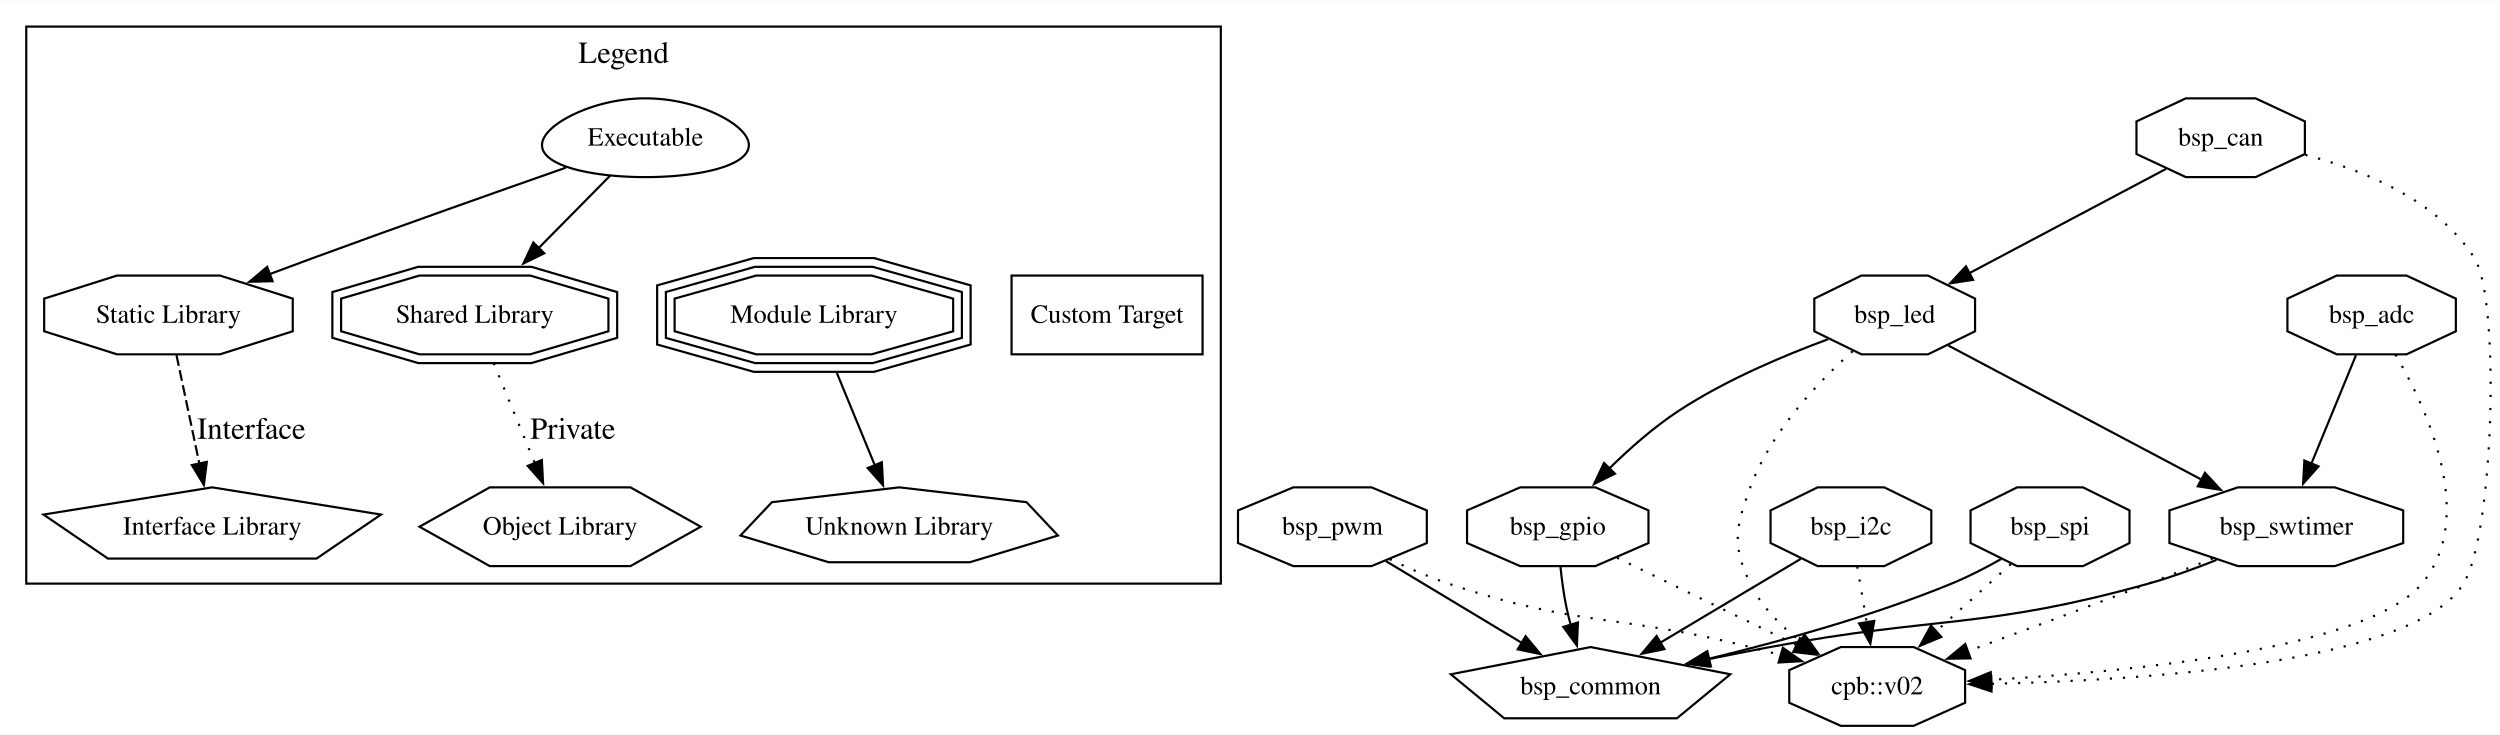
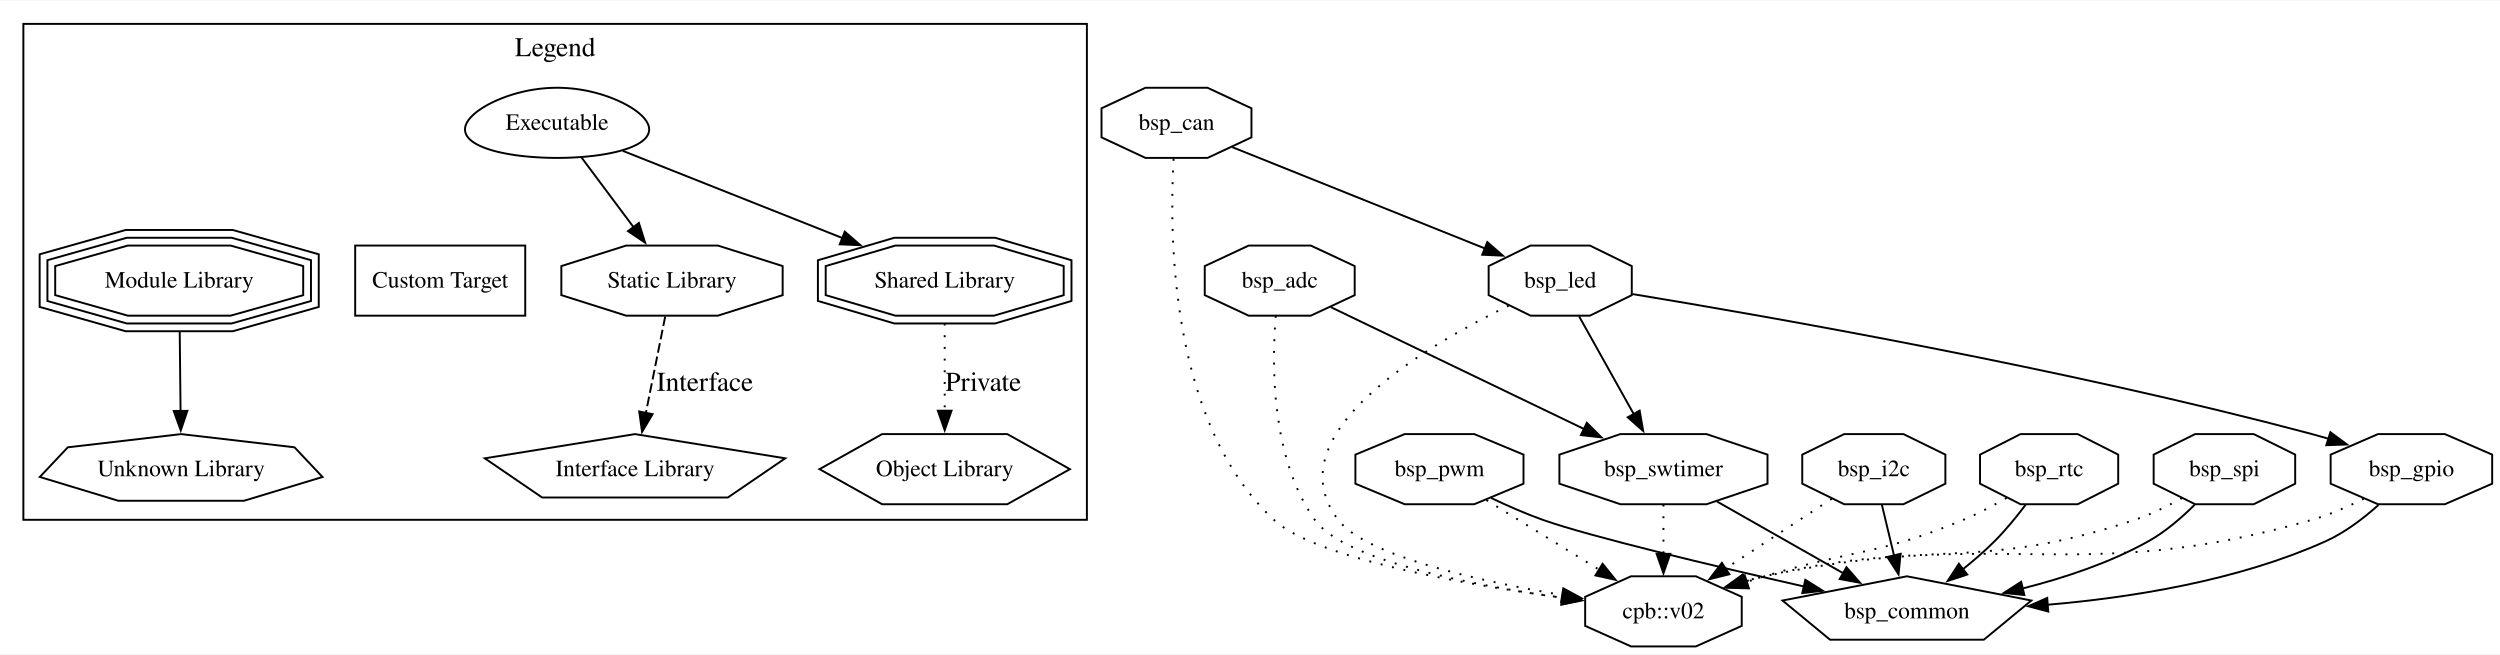
- <svg xmlns="http://www.w3.org/2000/svg" width="1143pt" height="336pt" viewBox="0.00 0.00 1142.67 335.60">
+ <svg xmlns="http://www.w3.org/2000/svg" width="1283pt" height="336pt" viewBox="0.00 0.00 1283.48 335.60">
  <g id="graph0" class="graph" transform="translate(4,331.6) scale(1)" data-name="bsp_lib">
-     <polygon fill="white" stroke="none" points="-4,4 -4,-331.6 1138.67,-331.6 1138.67,4 -4,4" style="" />
+     <polygon fill="white" stroke="none" points="-4,4 -4,-331.6 1279.48,-331.6 1279.48,4 -4,4" style="" />
    <g id="clust1" class="cluster" data-name="clusterLegend">
      <polygon fill="none" stroke="black" points="8,-65 8,-319.6 554,-319.6 554,-65 8,-65" style="" />
      <text text-anchor="middle" x="281" y="-303" font-family="Times,serif" font-size="14.00" style="">Legend</text>
    </g>
    <g id="node1" class="node" pointer-events="visible" data-name="legendNode0">
-       <polygon fill="none" stroke="black" points="295.37,-250.85 298.27,-250.95 301.14,-251.1 303.96,-251.29 306.73,-251.54 309.44,-251.83 312.07,-252.16 314.62,-252.55 317.07,-252.98 319.42,-253.45 321.66,-253.96 323.78,-254.51 325.76,-255.11 327.62,-255.74 329.34,-256.41 330.91,-257.11 332.33,-257.84 333.61,-258.6 334.73,-259.39 335.7,-260.21 336.51,-261.05 337.17,-261.91 337.67,-262.79 338.02,-263.69 338.22,-264.6 338.28,-265.52 338.19,-266.45 337.96,-267.39 337.59,-268.33 337.1,-269.27 336.48,-270.21 335.75,-271.15 334.9,-272.08 333.94,-273 332.89,-273.91 331.74,-274.81 330.5,-275.69 329.19,-276.55 327.79,-277.39 326.33,-278.21 324.81,-279 323.23,-279.76 321.6,-280.49 319.93,-281.19 318.21,-281.86 316.46,-282.49 314.67,-283.09 312.86,-283.64 311.03,-284.15 309.17,-284.62 307.3,-285.05 305.41,-285.44 303.51,-285.77 301.6,-286.06 299.68,-286.31 297.76,-286.5 295.83,-286.65 293.9,-286.75 291.97,-286.8 290.03,-286.8 288.1,-286.75 286.17,-286.65 284.24,-286.5 282.32,-286.31 280.4,-286.06 278.49,-285.77 276.59,-285.44 274.7,-285.05 272.83,-284.62 270.97,-284.15 269.14,-283.64 267.33,-283.09 265.54,-282.49 263.79,-281.86 262.07,-281.19 260.4,-280.49 258.77,-279.76 257.19,-279 255.67,-278.21 254.21,-277.39 252.81,-276.55 251.5,-275.69 250.26,-274.81 249.11,-273.91 248.06,-273 247.1,-272.08 246.25,-271.15 245.52,-270.21 244.9,-269.27 244.41,-268.33 244.04,-267.39 243.81,-266.45 243.72,-265.52 243.78,-264.6 243.98,-263.69 244.33,-262.79 244.83,-261.91 245.49,-261.05 246.3,-260.21 247.27,-259.39 248.39,-258.6 249.67,-257.84 251.09,-257.11 252.66,-256.41 254.38,-255.74 256.24,-255.11 258.22,-254.51 260.34,-253.96 262.58,-253.45 264.93,-252.98 267.38,-252.55 269.93,-252.16 272.56,-251.83 275.27,-251.54 278.04,-251.29 280.86,-251.1 283.73,-250.95 286.63,-250.85 289.54,-250.8 292.46,-250.8 295.37,-250.85" style="" />
-       <text text-anchor="middle" x="291" y="-265.2" font-family="Times,serif" font-size="12.00" style="">Executable</text>
+       <polygon fill="none" stroke="black" points="286.37,-250.85 289.27,-250.95 292.14,-251.1 294.96,-251.29 297.73,-251.54 300.44,-251.83 303.07,-252.16 305.62,-252.55 308.07,-252.98 310.42,-253.45 312.66,-253.96 314.78,-254.51 316.76,-255.11 318.62,-255.74 320.34,-256.41 321.91,-257.11 323.33,-257.84 324.61,-258.6 325.73,-259.39 326.7,-260.21 327.51,-261.05 328.17,-261.91 328.67,-262.79 329.02,-263.69 329.22,-264.6 329.28,-265.52 329.19,-266.45 328.96,-267.39 328.59,-268.33 328.1,-269.27 327.48,-270.21 326.75,-271.15 325.9,-272.08 324.94,-273 323.89,-273.91 322.74,-274.81 321.5,-275.69 320.19,-276.55 318.79,-277.39 317.33,-278.21 315.81,-279 314.23,-279.76 312.6,-280.49 310.93,-281.19 309.21,-281.86 307.46,-282.49 305.67,-283.09 303.86,-283.64 302.03,-284.15 300.17,-284.62 298.3,-285.05 296.41,-285.44 294.51,-285.77 292.6,-286.06 290.68,-286.31 288.76,-286.5 286.83,-286.65 284.9,-286.75 282.97,-286.8 281.03,-286.8 279.1,-286.75 277.17,-286.65 275.24,-286.5 273.32,-286.31 271.4,-286.06 269.49,-285.77 267.59,-285.44 265.7,-285.05 263.83,-284.62 261.97,-284.15 260.14,-283.64 258.33,-283.09 256.54,-282.49 254.79,-281.86 253.07,-281.19 251.4,-280.49 249.77,-279.76 248.19,-279 246.67,-278.21 245.21,-277.39 243.81,-276.55 242.5,-275.69 241.26,-274.81 240.11,-273.91 239.06,-273 238.1,-272.08 237.25,-271.15 236.52,-270.21 235.9,-269.27 235.41,-268.33 235.04,-267.39 234.81,-266.45 234.72,-265.52 234.78,-264.6 234.98,-263.69 235.33,-262.79 235.83,-261.91 236.49,-261.05 237.3,-260.21 238.27,-259.39 239.39,-258.6 240.67,-257.84 242.09,-257.11 243.66,-256.41 245.38,-255.74 247.24,-255.11 249.22,-254.51 251.34,-253.96 253.58,-253.45 255.93,-252.98 258.38,-252.55 260.93,-252.16 263.56,-251.83 266.27,-251.54 269.04,-251.29 271.86,-251.1 274.73,-250.95 277.63,-250.85 280.54,-250.8 283.46,-250.8 286.37,-250.85" style="" />
+       <text text-anchor="middle" x="282" y="-265.2" font-family="Times,serif" font-size="12.00" style="">Executable</text>
    </g>
    <g id="node2" class="node" pointer-events="visible" data-name="legendNode1">
-       <polygon fill="none" stroke="black" points="129.81,-180.34 129.81,-195.26 96.53,-205.8 49.47,-205.8 16.19,-195.26 16.19,-180.34 49.47,-169.8 96.53,-169.8 129.81,-180.34" style="" />
-       <text text-anchor="middle" x="73" y="-184.2" font-family="Times,serif" font-size="12.00" style="">Static Library</text>
+       <polygon fill="none" stroke="black" points="397.81,-180.34 397.81,-195.26 364.53,-205.8 317.47,-205.8 284.19,-195.26 284.19,-180.34 317.47,-169.8 364.53,-169.8 397.81,-180.34" style="" />
+       <text text-anchor="middle" x="341" y="-184.2" font-family="Times,serif" font-size="12.00" style="">Static Library</text>
    </g>
    <g id="edge1" class="edge" data-name="legendNode0-&gt;legendNode1">
-       <path fill="none" stroke="black" d="M254.68,-255.14C223.84,-244.32 178.44,-228.27 139,-213.8 132.51,-211.42 125.67,-208.87 118.96,-206.35" style="" />
-       <polygon fill="black" stroke="black" points="120.58,-203.22 109.99,-202.96 118.11,-209.77 120.58,-203.22" style="" />
+       <path fill="none" stroke="black" d="M294.51,-251.05C302.31,-240.61 312.5,-226.96 321.35,-215.1" style="" />
+       <polygon fill="black" stroke="black" points="324.01,-217.4 327.19,-207.29 318.4,-213.21 324.01,-217.4" style="" />
    </g>
    <g id="node3" class="node" pointer-events="visible" data-name="legendNode2">
-       <polygon fill="none" stroke="black" points="274.09,-180.34 274.09,-195.26 238.3,-205.8 187.7,-205.8 151.91,-195.26 151.91,-180.34 187.7,-169.8 238.3,-169.8 274.09,-180.34" style="" />
-       <polygon fill="none" stroke="black" points="278.09,-177.35 278.09,-198.25 238.88,-209.8 187.12,-209.8 147.91,-198.25 147.91,-177.35 187.12,-165.8 238.88,-165.8 278.09,-177.35" style="" />
-       <text text-anchor="middle" x="213" y="-184.2" font-family="Times,serif" font-size="12.00" style="">Shared Library</text>
+       <polygon fill="none" stroke="black" points="542.09,-180.34 542.09,-195.26 506.3,-205.8 455.7,-205.8 419.91,-195.26 419.91,-180.34 455.7,-169.8 506.3,-169.8 542.09,-180.34" style="" />
+       <polygon fill="none" stroke="black" points="546.09,-177.35 546.09,-198.25 506.88,-209.8 455.12,-209.8 415.91,-198.25 415.91,-177.35 455.12,-165.8 506.88,-165.8 546.09,-177.35" style="" />
+       <text text-anchor="middle" x="481" y="-184.2" font-family="Times,serif" font-size="12.00" style="">Shared Library</text>
    </g>
    <g id="edge2" class="edge" data-name="legendNode0-&gt;legendNode2">
-       <path fill="none" stroke="black" d="M274.84,-251.43C265.36,-241.83 253.1,-229.41 242,-218.17" style="" />
-       <polygon fill="black" stroke="black" points="244.76,-215.98 235.24,-211.33 239.78,-220.9 244.76,-215.98" style="" />
+       <path fill="none" stroke="black" d="M315.76,-254.4C346.74,-242.1 393.12,-223.69 428.87,-209.5" style="" />
+       <polygon fill="black" stroke="black" points="429.7,-212.93 437.71,-205.99 427.12,-206.42 429.7,-212.93" style="" />
    </g>
    <g id="node4" class="node" pointer-events="visible" data-name="legendNode3">
-       <polygon fill="none" stroke="black" points="431.66,-180.34 431.66,-195.26 394.37,-205.8 341.63,-205.8 304.34,-195.26 304.34,-180.34 341.63,-169.8 394.37,-169.8 431.66,-180.34" style="" />
-       <polygon fill="none" stroke="black" points="435.65,-177.32 435.65,-198.28 394.92,-209.8 341.08,-209.8 300.35,-198.28 300.35,-177.32 341.08,-165.8 394.92,-165.8 435.65,-177.32" style="" />
-       <polygon fill="none" stroke="black" points="439.64,-174.29 439.64,-201.31 395.47,-213.8 340.53,-213.8 296.36,-201.31 296.36,-174.29 340.53,-161.8 395.47,-161.8 439.64,-174.29" style="" />
-       <text text-anchor="middle" x="368" y="-184.2" font-family="Times,serif" font-size="12.00" style="">Module Library</text>
+       <polygon fill="none" stroke="black" points="151.66,-180.34 151.66,-195.26 114.37,-205.8 61.63,-205.8 24.34,-195.26 24.34,-180.34 61.63,-169.8 114.37,-169.8 151.66,-180.34" style="" />
+       <polygon fill="none" stroke="black" points="155.65,-177.32 155.65,-198.28 114.92,-209.8 61.08,-209.8 20.35,-198.28 20.35,-177.32 61.08,-165.8 114.92,-165.8 155.65,-177.32" style="" />
+       <polygon fill="none" stroke="black" points="159.64,-174.29 159.64,-201.31 115.47,-213.8 60.53,-213.8 16.36,-201.31 16.36,-174.29 60.53,-161.8 115.47,-161.8 159.64,-174.29" style="" />
+       <text text-anchor="middle" x="88" y="-184.2" font-family="Times,serif" font-size="12.00" style="">Module Library</text>
    </g>
    <g id="node8" class="node" pointer-events="visible" data-name="legendNode7">
-       <polygon fill="none" stroke="black" points="545.65,-205.8 458.35,-205.8 458.35,-169.8 545.65,-169.8 545.65,-205.8" style="" />
-       <text text-anchor="middle" x="502" y="-184.2" font-family="Times,serif" font-size="12.00" style="">Custom Target</text>
+       <polygon fill="none" stroke="black" points="265.65,-205.8 178.35,-205.8 178.35,-169.8 265.65,-169.8 265.65,-205.8" style="" />
+       <text text-anchor="middle" x="222" y="-184.2" font-family="Times,serif" font-size="12.00" style="">Custom Target</text>
    </g>
    <g id="node5" class="node" pointer-events="visible" data-name="legendNode4">
-       <polygon fill="none" stroke="black" points="170.12,-96.56 93,-109 15.88,-96.56 45.34,-76.44 140.66,-76.44 170.12,-96.56" style="" />
-       <text text-anchor="middle" x="93" y="-87.4" font-family="Times,serif" font-size="12.00" style="">Interface Library</text>
+       <polygon fill="none" stroke="black" points="399.12,-96.56 322,-109 244.88,-96.56 274.34,-76.44 369.66,-76.44 399.12,-96.56" style="" />
+       <text text-anchor="middle" x="322" y="-87.4" font-family="Times,serif" font-size="12.00" style="">Interface Library</text>
    </g>
    <g id="edge4" class="edge" data-name="legendNode1-&gt;legendNode4">
-       <path fill="none" stroke="black" stroke-dasharray="5,2" d="M76.67,-169.41C79.61,-155.48 83.79,-135.66 87.18,-119.57" style="" />
-       <polygon fill="black" stroke="black" points="90.54,-120.63 89.18,-110.12 83.69,-119.18 90.54,-120.63" style="" />
-       <text text-anchor="middle" x="110.87" y="-131.2" font-family="Times,serif" font-size="14.00" style="">Interface</text>
+       <path fill="none" stroke="black" stroke-dasharray="5,2" d="M337.52,-169.41C334.72,-155.48 330.75,-135.66 327.52,-119.57" style="" />
+       <polygon fill="black" stroke="black" points="331.03,-119.24 325.63,-110.13 324.17,-120.62 331.03,-119.24" style="" />
+       <text text-anchor="middle" x="357.87" y="-131.2" font-family="Times,serif" font-size="14.00" style="">Interface</text>
    </g>
    <g id="node6" class="node" pointer-events="visible" data-name="legendNode5">
-       <polygon fill="none" stroke="black" points="316.28,-91 284.14,-109 219.86,-109 187.72,-91 219.86,-73 284.14,-73 316.28,-91" style="" />
-       <text text-anchor="middle" x="252" y="-87.4" font-family="Times,serif" font-size="12.00" style="">Object Library</text>
+       <polygon fill="none" stroke="black" points="545.28,-91 513.14,-109 448.86,-109 416.72,-91 448.86,-73 513.14,-73 545.28,-91" style="" />
+       <text text-anchor="middle" x="481" y="-87.4" font-family="Times,serif" font-size="12.00" style="">Object Library</text>
    </g>
    <g id="edge5" class="edge" data-name="legendNode2-&gt;legendNode5">
-       <path fill="none" stroke="black" stroke-dasharray="1,5" d="M221.66,-165.76C227.2,-152.29 234.46,-134.64 240.48,-119.99" style="" />
-       <polygon fill="black" stroke="black" points="243.66,-121.47 244.23,-110.89 237.19,-118.8 243.66,-121.47" style="" />
-       <text text-anchor="middle" x="257.83" y="-131.2" font-family="Times,serif" font-size="14.00" style="">Private</text>
+       <path fill="none" stroke="black" stroke-dasharray="1,5" d="M481,-165.76C481,-152.55 481,-135.33 481,-120.86" style="" />
+       <polygon fill="black" stroke="black" points="484.5,-121 481,-111 477.5,-121 484.5,-121" style="" />
+       <text text-anchor="middle" x="500.83" y="-131.2" font-family="Times,serif" font-size="14.00" style="">Private</text>
    </g>
    <g id="node7" class="node" pointer-events="visible" data-name="legendNode6">
-       <polygon fill="none" stroke="black" points="479.56,-86.99 465.19,-102.22 407,-109 348.81,-102.22 334.44,-86.99 374.71,-74.78 439.29,-74.78 479.56,-86.99" style="" />
-       <text text-anchor="middle" x="407" y="-87.4" font-family="Times,serif" font-size="12.00" style="">Unknown Library</text>
+       <polygon fill="none" stroke="black" points="161.56,-86.99 147.19,-102.22 89,-109 30.81,-102.22 16.44,-86.99 56.71,-74.78 121.29,-74.78 161.56,-86.99" style="" />
+       <text text-anchor="middle" x="89" y="-87.4" font-family="Times,serif" font-size="12.00" style="">Unknown Library</text>
    </g>
    <g id="edge6" class="edge" data-name="legendNode3-&gt;legendNode6">
-       <path fill="none" stroke="black" d="M378.45,-161.4C383.85,-148.28 390.43,-132.29 395.91,-118.96" style="" />
-       <polygon fill="black" stroke="black" points="399.06,-120.49 399.63,-109.91 392.59,-117.83 399.06,-120.49" style="" />
+       <path fill="none" stroke="black" d="M88.27,-161.4C88.4,-148.8 88.56,-133.54 88.7,-120.54" style="" />
+       <polygon fill="black" stroke="black" points="92.19,-120.93 88.8,-110.89 85.2,-120.85 92.19,-120.93" style="" />
    </g>
    <g id="node9" class="node" pointer-events="visible" data-name="node0">
-       <polygon fill="none" stroke="black" points="1118.49,-180.34 1118.49,-195.26 1095.94,-205.8 1064.06,-205.8 1041.51,-195.26 1041.51,-180.34 1064.06,-169.8 1095.94,-169.8 1118.49,-180.34" style="" />
-       <text text-anchor="middle" x="1080" y="-184.2" font-family="Times,serif" font-size="12.00" style="">bsp_adc</text>
+       <polygon fill="none" stroke="black" points="691.49,-180.34 691.49,-195.26 668.94,-205.8 637.06,-205.8 614.51,-195.26 614.51,-180.34 637.06,-169.8 668.94,-169.8 691.49,-180.34" style="" />
+       <text text-anchor="middle" x="653" y="-184.2" font-family="Times,serif" font-size="12.00" style="">bsp_adc</text>
    </g>
    <g id="node10" class="node" pointer-events="visible" data-name="node1">
-       <polygon fill="none" stroke="black" points="1094.42,-83.54 1094.42,-98.46 1063.13,-109 1018.87,-109 987.58,-98.46 987.58,-83.54 1018.87,-73 1063.13,-73 1094.42,-83.54" style="" />
-       <text text-anchor="middle" x="1041" y="-87.4" font-family="Times,serif" font-size="12.00" style="">bsp_swtimer</text>
+       <polygon fill="none" stroke="black" points="903.42,-83.54 903.42,-98.46 872.13,-109 827.87,-109 796.58,-98.46 796.58,-83.54 827.87,-73 872.13,-73 903.42,-83.54" style="" />
+       <text text-anchor="middle" x="850" y="-87.4" font-family="Times,serif" font-size="12.00" style="">bsp_swtimer</text>
    </g>
    <g id="edge10" class="edge" data-name="node0-&gt;node1">
-       <path fill="none" stroke="black" d="M1072.85,-169.41C1067.13,-155.51 1059.01,-135.77 1052.4,-119.7" style="" />
-       <polygon fill="black" stroke="black" points="1055.73,-118.59 1048.68,-110.68 1049.25,-121.26 1055.73,-118.59" style="" />
+       <path fill="none" stroke="black" d="M679.16,-174.21C712.5,-158.17 770.48,-130.27 809.54,-111.47" style="" />
+       <polygon fill="black" stroke="black" points="810.67,-114.81 818.16,-107.32 807.63,-108.5 810.67,-114.81" style="" />
    </g>
    <g id="node12" class="node" pointer-events="visible" data-name="node3">
-       <polygon fill="none" stroke="black" points="894.19,-10.54 894.19,-25.46 870.65,-36 837.35,-36 813.81,-25.46 813.81,-10.54 837.35,0 870.65,0 894.19,-10.54" style="" />
-       <text text-anchor="middle" x="854" y="-14.4" font-family="Times,serif" font-size="12.00" style="">cpb::v02</text>
+       <polygon fill="none" stroke="black" points="890.19,-10.54 890.19,-25.46 866.65,-36 833.35,-36 809.81,-25.46 809.81,-10.54 833.35,0 866.65,0 890.19,-10.54" style="" />
+       <text text-anchor="middle" x="850" y="-14.4" font-family="Times,serif" font-size="12.00" style="">cpb::v02</text>
    </g>
    <g id="edge11" class="edge" data-name="node0-&gt;node3">
-       <path fill="none" stroke="black" stroke-dasharray="1,5" d="M1090.93,-169.7C1105.86,-143.97 1128.05,-95.1 1103,-65 1078.43,-35.47 971.37,-24.82 905.89,-21.04" style="" />
-       <polygon fill="black" stroke="black" points="906.26,-17.55 896.09,-20.51 905.88,-24.54 906.26,-17.55" style="" />
+       <path fill="none" stroke="black" stroke-dasharray="1,5" d="M650.96,-169.69C648.88,-144.37 648.6,-96.54 671,-65 685.72,-44.28 750.78,-31.58 798.23,-24.92" style="" />
+       <polygon fill="black" stroke="black" points="798.63,-28.4 808.07,-23.6 797.7,-21.46 798.63,-28.4" style="" />
    </g>
    <g id="node11" class="node" pointer-events="visible" data-name="node2">
-       <polygon fill="none" stroke="black" points="786.87,-23.56 723,-36 659.13,-23.56 683.53,-3.44 762.47,-3.44 786.87,-23.56" style="" />
-       <text text-anchor="middle" x="723" y="-14.4" font-family="Times,serif" font-size="12.00" style="">bsp_common</text>
+       <polygon fill="none" stroke="black" points="1038.87,-23.56 975,-36 911.13,-23.56 935.53,-3.44 1014.47,-3.44 1038.87,-23.56" style="" />
+       <text text-anchor="middle" x="975" y="-14.4" font-family="Times,serif" font-size="12.00" style="">bsp_common</text>
    </g>
    <g id="edge8" class="edge" data-name="node1-&gt;node2">
-       <path fill="none" stroke="black" d="M1009.08,-75.82C999.26,-71.87 988.31,-67.88 978,-65 902.9,-44.06 881.63,-50.36 805,-36 795.86,-34.29 786.16,-32.37 776.76,-30.45" style="" />
-       <polygon fill="black" stroke="black" points="777.48,-27.03 766.98,-28.44 776.07,-33.88 777.48,-27.03" style="" />
+       <path fill="none" stroke="black" d="M877.43,-74.42C896.53,-63.57 922.08,-49.06 942.24,-37.61" style="" />
+       <polygon fill="black" stroke="black" points="943.95,-40.66 950.92,-32.68 940.49,-34.58 943.95,-40.66" style="" />
    </g>
    <g id="edge9" class="edge" data-name="node1-&gt;node3">
-       <path fill="none" stroke="black" stroke-dasharray="1,5" d="M1007.38,-76.5C997.9,-72.73 987.56,-68.67 978,-65 950.49,-54.44 919.39,-42.91 895.23,-34.03" style="" />
-       <polygon fill="black" stroke="black" points="896.66,-30.83 886.07,-30.67 894.25,-37.4 896.66,-30.83" style="" />
+       <path fill="none" stroke="black" stroke-dasharray="1,5" d="M850,-72.81C850,-65.23 850,-56.1 850,-47.54" style="" />
+       <polygon fill="black" stroke="black" points="853.5,-47.54 850,-37.54 846.5,-47.54 853.5,-47.54" style="" />
    </g>
    <g id="node13" class="node" pointer-events="visible" data-name="node4">
-       <polygon fill="none" stroke="black" points="1049.49,-261.34 1049.49,-276.26 1026.94,-286.8 995.06,-286.8 972.51,-276.26 972.51,-261.34 995.06,-250.8 1026.94,-250.8 1049.49,-261.34" style="" />
-       <text text-anchor="middle" x="1011" y="-265.2" font-family="Times,serif" font-size="12.00" style="">bsp_can</text>
+       <polygon fill="none" stroke="black" points="638.49,-261.34 638.49,-276.26 615.94,-286.8 584.06,-286.8 561.51,-276.26 561.51,-261.34 584.06,-250.8 615.94,-250.8 638.49,-261.34" style="" />
+       <text text-anchor="middle" x="600" y="-265.2" font-family="Times,serif" font-size="12.00" style="">bsp_can</text>
    </g>
    <g id="edge18" class="edge" data-name="node4-&gt;node3">
-       <path fill="none" stroke="black" stroke-dasharray="1,5" d="M1049.72,-260.96C1076.44,-254.01 1110.1,-240.3 1127,-213.8 1138.76,-195.35 1136.07,-88 1122,-65 1099.95,-28.95 977.67,-20.82 906.13,-19.2" style="" />
-       <polygon fill="black" stroke="black" points="906.26,-15.7 896.19,-19.01 906.13,-22.7 906.26,-15.7" style="" />
+       <path fill="none" stroke="black" stroke-dasharray="1,5" d="M598.51,-250.31C596.22,-210.84 596.69,-114.44 650,-65 671.25,-45.29 746.27,-32.05 798.13,-25.02" style="" />
+       <polygon fill="black" stroke="black" points="798.51,-28.5 807.97,-23.73 797.6,-21.56 798.51,-28.5" style="" />
    </g>
    <g id="node14" class="node" pointer-events="visible" data-name="node5">
-       <polygon fill="none" stroke="black" points="898.74,-180.34 898.74,-195.26 877.22,-205.8 846.78,-205.8 825.26,-195.26 825.26,-180.34 846.78,-169.8 877.22,-169.8 898.74,-180.34" style="" />
-       <text text-anchor="middle" x="862" y="-184.2" font-family="Times,serif" font-size="12.00" style="">bsp_led</text>
+       <polygon fill="none" stroke="black" points="833.74,-180.34 833.74,-195.26 812.22,-205.8 781.78,-205.8 760.26,-195.26 760.26,-180.34 781.78,-169.8 812.22,-169.8 833.74,-180.34" style="" />
+       <text text-anchor="middle" x="797" y="-184.2" font-family="Times,serif" font-size="12.00" style="">bsp_led</text>
    </g>
    <g id="edge17" class="edge" data-name="node4-&gt;node5">
-       <path fill="none" stroke="black" d="M986.06,-254.58C961.38,-241.49 923.41,-221.36 895.98,-206.82" style="" />
-       <polygon fill="black" stroke="black" points="897.84,-203.84 887.37,-202.25 894.57,-210.03 897.84,-203.84" style="" />
+       <path fill="none" stroke="black" d="M628.65,-256.31C662.83,-242.6 720.15,-219.62 758.27,-204.33" style="" />
+       <polygon fill="black" stroke="black" points="759.57,-207.58 767.55,-200.61 756.97,-201.08 759.57,-207.58" style="" />
    </g>
    <g id="edge15" class="edge" data-name="node5-&gt;node1">
-       <path fill="none" stroke="black" d="M886.51,-173.82C916.41,-157.99 967.28,-131.04 1002.44,-112.42" style="" />
-       <polygon fill="black" stroke="black" points="1003.81,-115.65 1011.01,-107.88 1000.54,-109.47 1003.81,-115.65" style="" />
+       <path fill="none" stroke="black" d="M806.72,-169.41C814.57,-155.38 825.74,-135.39 834.77,-119.24" style="" />
+       <polygon fill="black" stroke="black" points="837.78,-121.04 839.6,-110.6 831.67,-117.62 837.78,-121.04" style="" />
    </g>
    <g id="edge16" class="edge" data-name="node5-&gt;node3">
-       <path fill="none" stroke="black" stroke-dasharray="1,5" d="M842.77,-171.23C826.8,-156.96 805.28,-134.27 796,-109 789.26,-90.64 787.49,-82.61 796,-65 801.07,-54.5 809.84,-45.66 819.04,-38.63" style="" />
-       <polygon fill="black" stroke="black" points="820.82,-41.66 827.03,-33.07 816.82,-35.91 820.82,-41.66" style="" />
+       <path fill="none" stroke="black" stroke-dasharray="1,5" d="M770.5,-174.92C727.36,-153.94 649.92,-108.43 683,-65 697.01,-46.61 754.44,-33.72 798.07,-26.35" style="" />
+       <polygon fill="black" stroke="black" points="798.59,-29.81 807.9,-24.75 797.47,-22.9 798.59,-29.81" style="" />
    </g>
    <g id="node15" class="node" pointer-events="visible" data-name="node6">
-       <polygon fill="none" stroke="black" points="749.46,-83.54 749.46,-98.46 725.18,-109 690.82,-109 666.54,-98.46 666.54,-83.54 690.82,-73 725.18,-73 749.46,-83.54" style="" />
-       <text text-anchor="middle" x="708" y="-87.4" font-family="Times,serif" font-size="12.00" style="">bsp_gpio</text>
+       <polygon fill="none" stroke="black" points="1275.46,-83.54 1275.46,-98.46 1251.18,-109 1216.82,-109 1192.54,-98.46 1192.54,-83.54 1216.82,-73 1251.18,-73 1275.46,-83.54" style="" />
+       <text text-anchor="middle" x="1234" y="-87.4" font-family="Times,serif" font-size="12.00" style="">bsp_gpio</text>
    </g>
    <g id="edge14" class="edge" data-name="node5-&gt;node6">
-       <path fill="none" stroke="black" d="M831.61,-176.72C811.28,-169.25 784.44,-157.92 763,-143.8 751.76,-136.4 740.7,-126.61 731.47,-117.53" style="" />
-       <polygon fill="black" stroke="black" points="734.14,-115.25 724.63,-110.57 729.14,-120.16 734.14,-115.25" style="" />
+       <path fill="none" stroke="black" d="M834.07,-180.89C903.26,-169.51 1056.5,-142.7 1183,-109 1185.76,-108.26 1188.59,-107.46 1191.44,-106.62" style="" />
+       <polygon fill="black" stroke="black" points="1192.4,-109.98 1200.91,-103.67 1190.32,-103.3 1192.4,-109.98" style="" />
    </g>
    <g id="edge12" class="edge" data-name="node6-&gt;node2">
-       <path fill="none" stroke="black" d="M709.24,-72.68C709.85,-66.72 710.73,-60.03 712,-54 712.55,-51.37 713.22,-48.66 713.96,-45.96" style="" />
-       <polygon fill="black" stroke="black" points="717.23,-47.24 716.75,-36.66 710.52,-45.23 717.23,-47.24" style="" />
+       <path fill="none" stroke="black" d="M1217.05,-72.58C1209.41,-65.74 1199.9,-58.46 1190,-54 1145.06,-33.74 1090.14,-25.04 1047.06,-21.38" style="" />
+       <polygon fill="black" stroke="black" points="1047.56,-17.9 1037.32,-20.63 1047.02,-24.88 1047.56,-17.9" style="" />
    </g>
    <g id="edge13" class="edge" data-name="node6-&gt;node3">
-       <path fill="none" stroke="black" stroke-dasharray="1,5" d="M735.12,-76.81C758.31,-65.53 791.9,-49.2 817.46,-36.77" style="" />
-       <polygon fill="black" stroke="black" points="818.69,-40.06 826.16,-32.54 815.63,-33.77 818.69,-40.06" style="" />
+       <path fill="none" stroke="black" stroke-dasharray="1,5" d="M1209.54,-75.84C1201.35,-71.69 1192,-67.58 1183,-65 1062.31,-30.39 1024.81,-62.1 902,-36 898.47,-35.25 894.84,-34.35 891.22,-33.36" style="" />
+       <polygon fill="black" stroke="black" points="892.53,-30.09 881.95,-30.6 890.54,-36.8 892.53,-30.09" style="" />
    </g>
    <g id="node16" class="node" pointer-events="visible" data-name="node7">
-       <polygon fill="none" stroke="black" points="878.74,-83.54 878.74,-98.46 857.22,-109 826.78,-109 805.26,-98.46 805.26,-83.54 826.78,-73 857.22,-73 878.74,-83.54" style="" />
-       <text text-anchor="middle" x="842" y="-87.4" font-family="Times,serif" font-size="12.00" style="">bsp_i2c</text>
+       <polygon fill="none" stroke="black" points="994.74,-83.54 994.74,-98.46 973.22,-109 942.78,-109 921.26,-98.46 921.26,-83.54 942.78,-73 973.22,-73 994.74,-83.54" style="" />
+       <text text-anchor="middle" x="958" y="-87.4" font-family="Times,serif" font-size="12.00" style="">bsp_i2c</text>
    </g>
    <g id="edge19" class="edge" data-name="node7-&gt;node2">
-       <path fill="none" stroke="black" d="M819.06,-76.31C800.8,-65.42 775.04,-50.05 754.8,-37.97" style="" />
-       <polygon fill="black" stroke="black" points="756.75,-35.06 746.37,-32.94 753.16,-41.07 756.75,-35.06" style="" />
+       <path fill="none" stroke="black" d="M962.12,-72.81C964,-64.94 966.28,-55.41 968.4,-46.57" style="" />
+       <polygon fill="black" stroke="black" points="971.76,-47.55 970.69,-37.01 964.95,-45.92 971.76,-47.55" style="" />
    </g>
    <g id="edge20" class="edge" data-name="node7-&gt;node3">
-       <path fill="none" stroke="black" stroke-dasharray="1,5" d="M844.9,-72.81C846.2,-65.14 847.76,-55.89 849.23,-47.24" style="" />
-       <polygon fill="black" stroke="black" points="852.65,-47.96 850.87,-37.52 845.75,-46.8 852.65,-47.96" style="" />
+       <path fill="none" stroke="black" stroke-dasharray="1,5" d="M936.4,-75.8C920.72,-65.49 899.24,-51.37 881.63,-39.79" style="" />
+       <polygon fill="black" stroke="black" points="883.84,-37.06 873.57,-34.49 880,-42.91 883.84,-37.06" style="" />
    </g>
    <g id="node17" class="node" pointer-events="visible" data-name="node8">
-       <polygon fill="none" stroke="black" points="648.15,-83.54 648.15,-98.46 622.87,-109 587.13,-109 561.85,-98.46 561.85,-83.54 587.13,-73 622.87,-73 648.15,-83.54" style="" />
-       <text text-anchor="middle" x="605" y="-87.4" font-family="Times,serif" font-size="12.00" style="">bsp_pwm</text>
+       <polygon fill="none" stroke="black" points="778.15,-83.54 778.15,-98.46 752.87,-109 717.13,-109 691.85,-98.46 691.85,-83.54 717.13,-73 752.87,-73 778.15,-83.54" style="" />
+       <text text-anchor="middle" x="735" y="-87.4" font-family="Times,serif" font-size="12.00" style="">bsp_pwm</text>
    </g>
    <g id="edge21" class="edge" data-name="node8-&gt;node2">
-       <path fill="none" stroke="black" d="M629.45,-75.29C647.5,-64.43 672.21,-49.56 691.7,-37.83" style="" />
-       <polygon fill="black" stroke="black" points="693.3,-40.96 700.06,-32.8 689.69,-34.96 693.3,-40.96" style="" />
+       <path fill="none" stroke="black" d="M761.52,-76.22C769.85,-72.24 779.18,-68.13 788,-65 812.45,-56.32 875.99,-41.26 922.23,-30.74" style="" />
+       <polygon fill="black" stroke="black" points="922.83,-34.2 931.81,-28.57 921.28,-27.37 922.83,-34.2" style="" />
    </g>
    <g id="edge22" class="edge" data-name="node8-&gt;node3">
-       <path fill="none" stroke="black" stroke-dasharray="1,5" d="M631.19,-76.16C639.58,-72.13 649.03,-68.01 658,-65 717.41,-45.05 735.22,-51.27 796,-36 800.58,-34.85 805.34,-33.58 810.08,-32.26" style="" />
-       <polygon fill="black" stroke="black" points="810.88,-35.68 819.54,-29.57 808.96,-28.94 810.88,-35.68" style="" />
+       <path fill="none" stroke="black" stroke-dasharray="1,5" d="M759.11,-75.12C775.89,-64.75 798.48,-50.81 816.94,-39.41" style="" />
+       <polygon fill="black" stroke="black" points="818.75,-42.41 825.42,-34.17 815.07,-36.45 818.75,-42.41" style="" />
    </g>
    <g id="node18" class="node" pointer-events="visible" data-name="node9">
-       <polygon fill="none" stroke="black" points="969.33,-83.54 969.33,-98.46 948.05,-109 917.95,-109 896.67,-98.46 896.67,-83.54 917.95,-73 948.05,-73 969.33,-83.54" style="" />
-       <text text-anchor="middle" x="933" y="-87.4" font-family="Times,serif" font-size="12.00" style="">bsp_spi</text>
+       <polygon fill="none" stroke="black" points="1083.47,-83.54 1083.47,-98.46 1062.69,-109 1033.31,-109 1012.53,-98.46 1012.53,-83.54 1033.31,-73 1062.69,-73 1083.47,-83.54" style="" />
+       <text text-anchor="middle" x="1048" y="-87.4" font-family="Times,serif" font-size="12.00" style="">bsp_rtc</text>
    </g>
    <g id="edge23" class="edge" data-name="node9-&gt;node2">
-       <path fill="none" stroke="black" d="M910.62,-76.21C903.56,-72.23 895.61,-68.12 888,-65 852.07,-50.25 809.86,-38.58 777.12,-30.68" style="" />
-       <polygon fill="black" stroke="black" points="777.97,-27.29 767.44,-28.4 776.37,-34.1 777.97,-27.29" style="" />
+       <path fill="none" stroke="black" d="M1035.99,-72.79C1031.32,-66.59 1025.71,-59.71 1020,-54 1014.95,-48.95 1009.17,-43.96 1003.47,-39.41" style="" />
+       <polygon fill="black" stroke="black" points="1005.96,-36.91 995.9,-33.58 1001.69,-42.45 1005.96,-36.91" style="" />
    </g>
    <g id="edge24" class="edge" data-name="node9-&gt;node3">
-       <path fill="none" stroke="black" stroke-dasharray="1,5" d="M915.07,-73.89C904.92,-64.76 892.01,-53.16 880.69,-42.98" style="" />
-       <polygon fill="black" stroke="black" points="883.31,-40.63 873.53,-36.55 878.63,-45.84 883.31,-40.63" style="" />
+       <path fill="none" stroke="black" stroke-dasharray="1,5" d="M1026.14,-76.21C1019.23,-72.23 1011.45,-68.12 1004,-65 960.53,-46.78 947.07,-49.77 902,-36 898.93,-35.06 895.77,-34.08 892.59,-33.07" style="" />
+       <polygon fill="black" stroke="black" points="893.87,-29.81 883.28,-30.09 891.73,-36.47 893.87,-29.81" style="" />
+     </g>
+     <g id="node19" class="node" pointer-events="visible" data-name="node10">
+       <polygon fill="none" stroke="black" points="1174.33,-83.54 1174.33,-98.46 1153.05,-109 1122.95,-109 1101.67,-98.46 1101.67,-83.54 1122.95,-73 1153.05,-73 1174.33,-83.54" style="" />
+       <text text-anchor="middle" x="1138" y="-87.4" font-family="Times,serif" font-size="12.00" style="">bsp_spi</text>
+     </g>
+     <g id="edge25" class="edge" data-name="node10-&gt;node2">
+       <path fill="none" stroke="black" d="M1122.67,-72.69C1115.98,-66.03 1107.68,-58.86 1099,-54 1079.23,-42.93 1055.69,-35.14 1034.46,-29.77" style="" />
+       <polygon fill="black" stroke="black" points="1035.28,-26.37 1024.74,-27.46 1033.66,-33.18 1035.28,-26.37" style="" />
+     </g>
+     <g id="edge26" class="edge" data-name="node10-&gt;node3">
+       <path fill="none" stroke="black" stroke-dasharray="1,5" d="M1116.25,-76.17C1108.81,-71.99 1100.27,-67.78 1092,-65 1011.04,-37.75 985.1,-55.78 902,-36 898.64,-35.2 895.19,-34.29 891.74,-33.3" style="" />
+       <polygon fill="black" stroke="black" points="892.87,-29.99 882.28,-30.44 890.84,-36.69 892.87,-29.99" style="" />
    </g>
  </g>
</svg>
